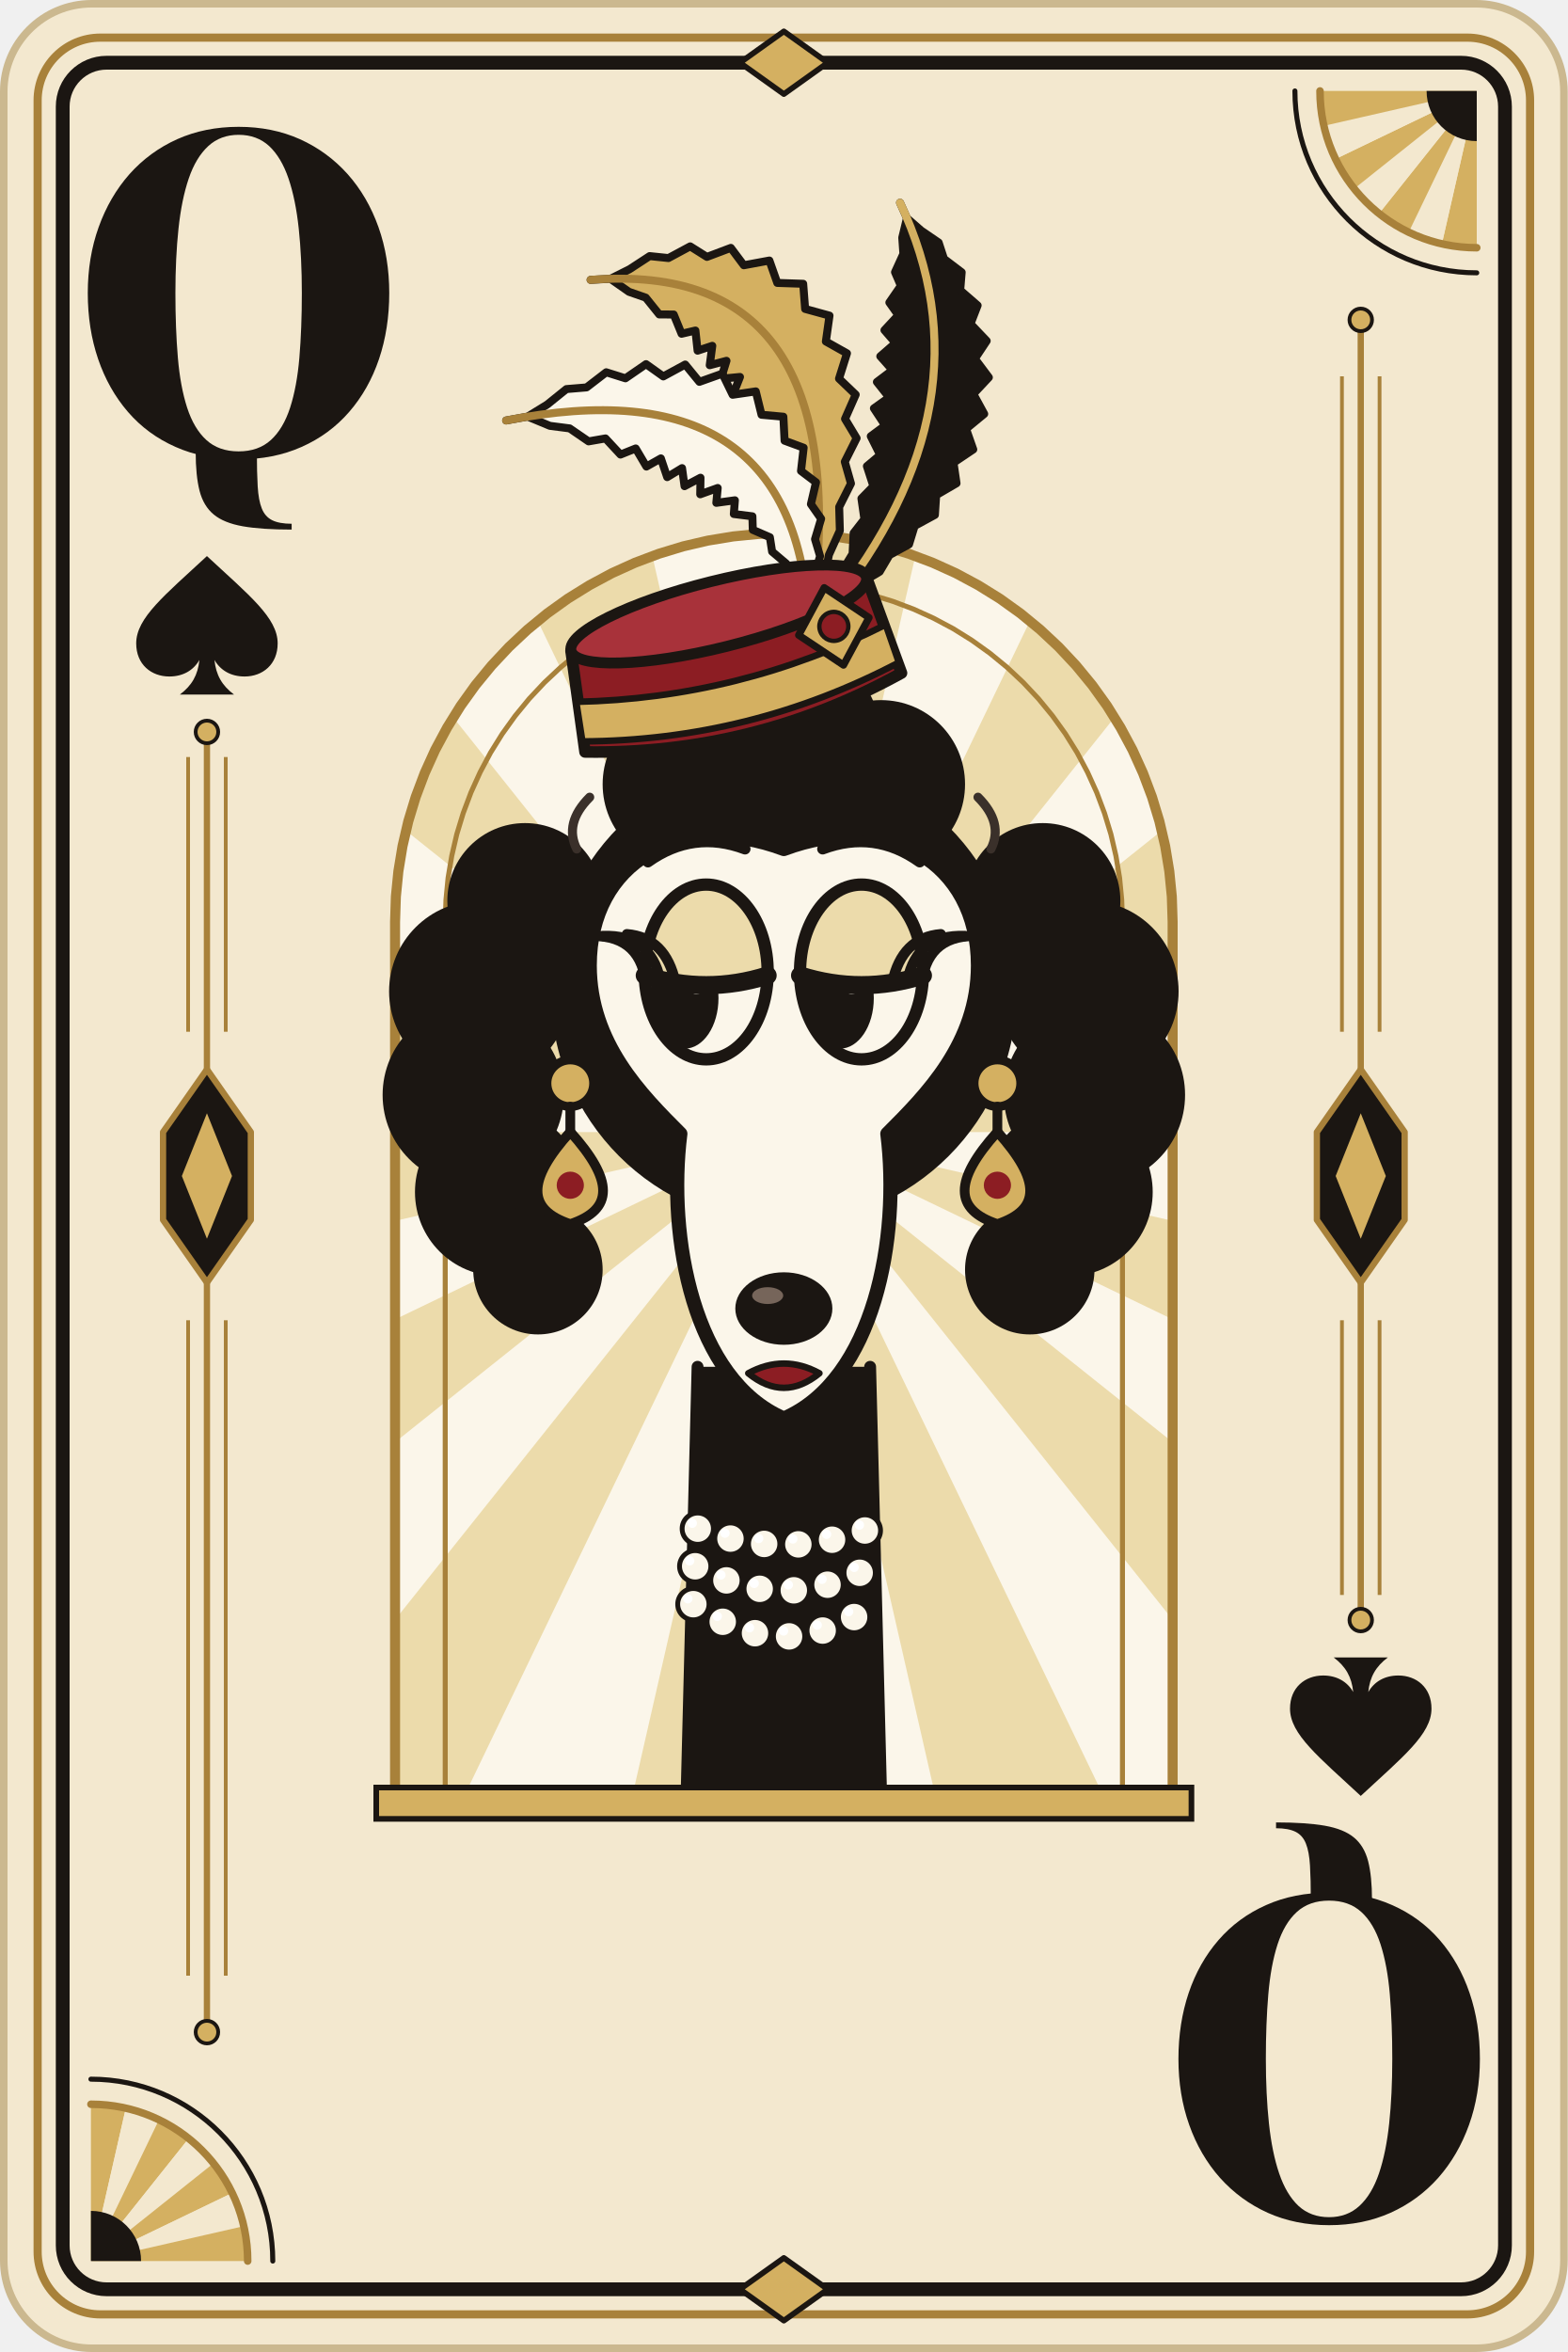
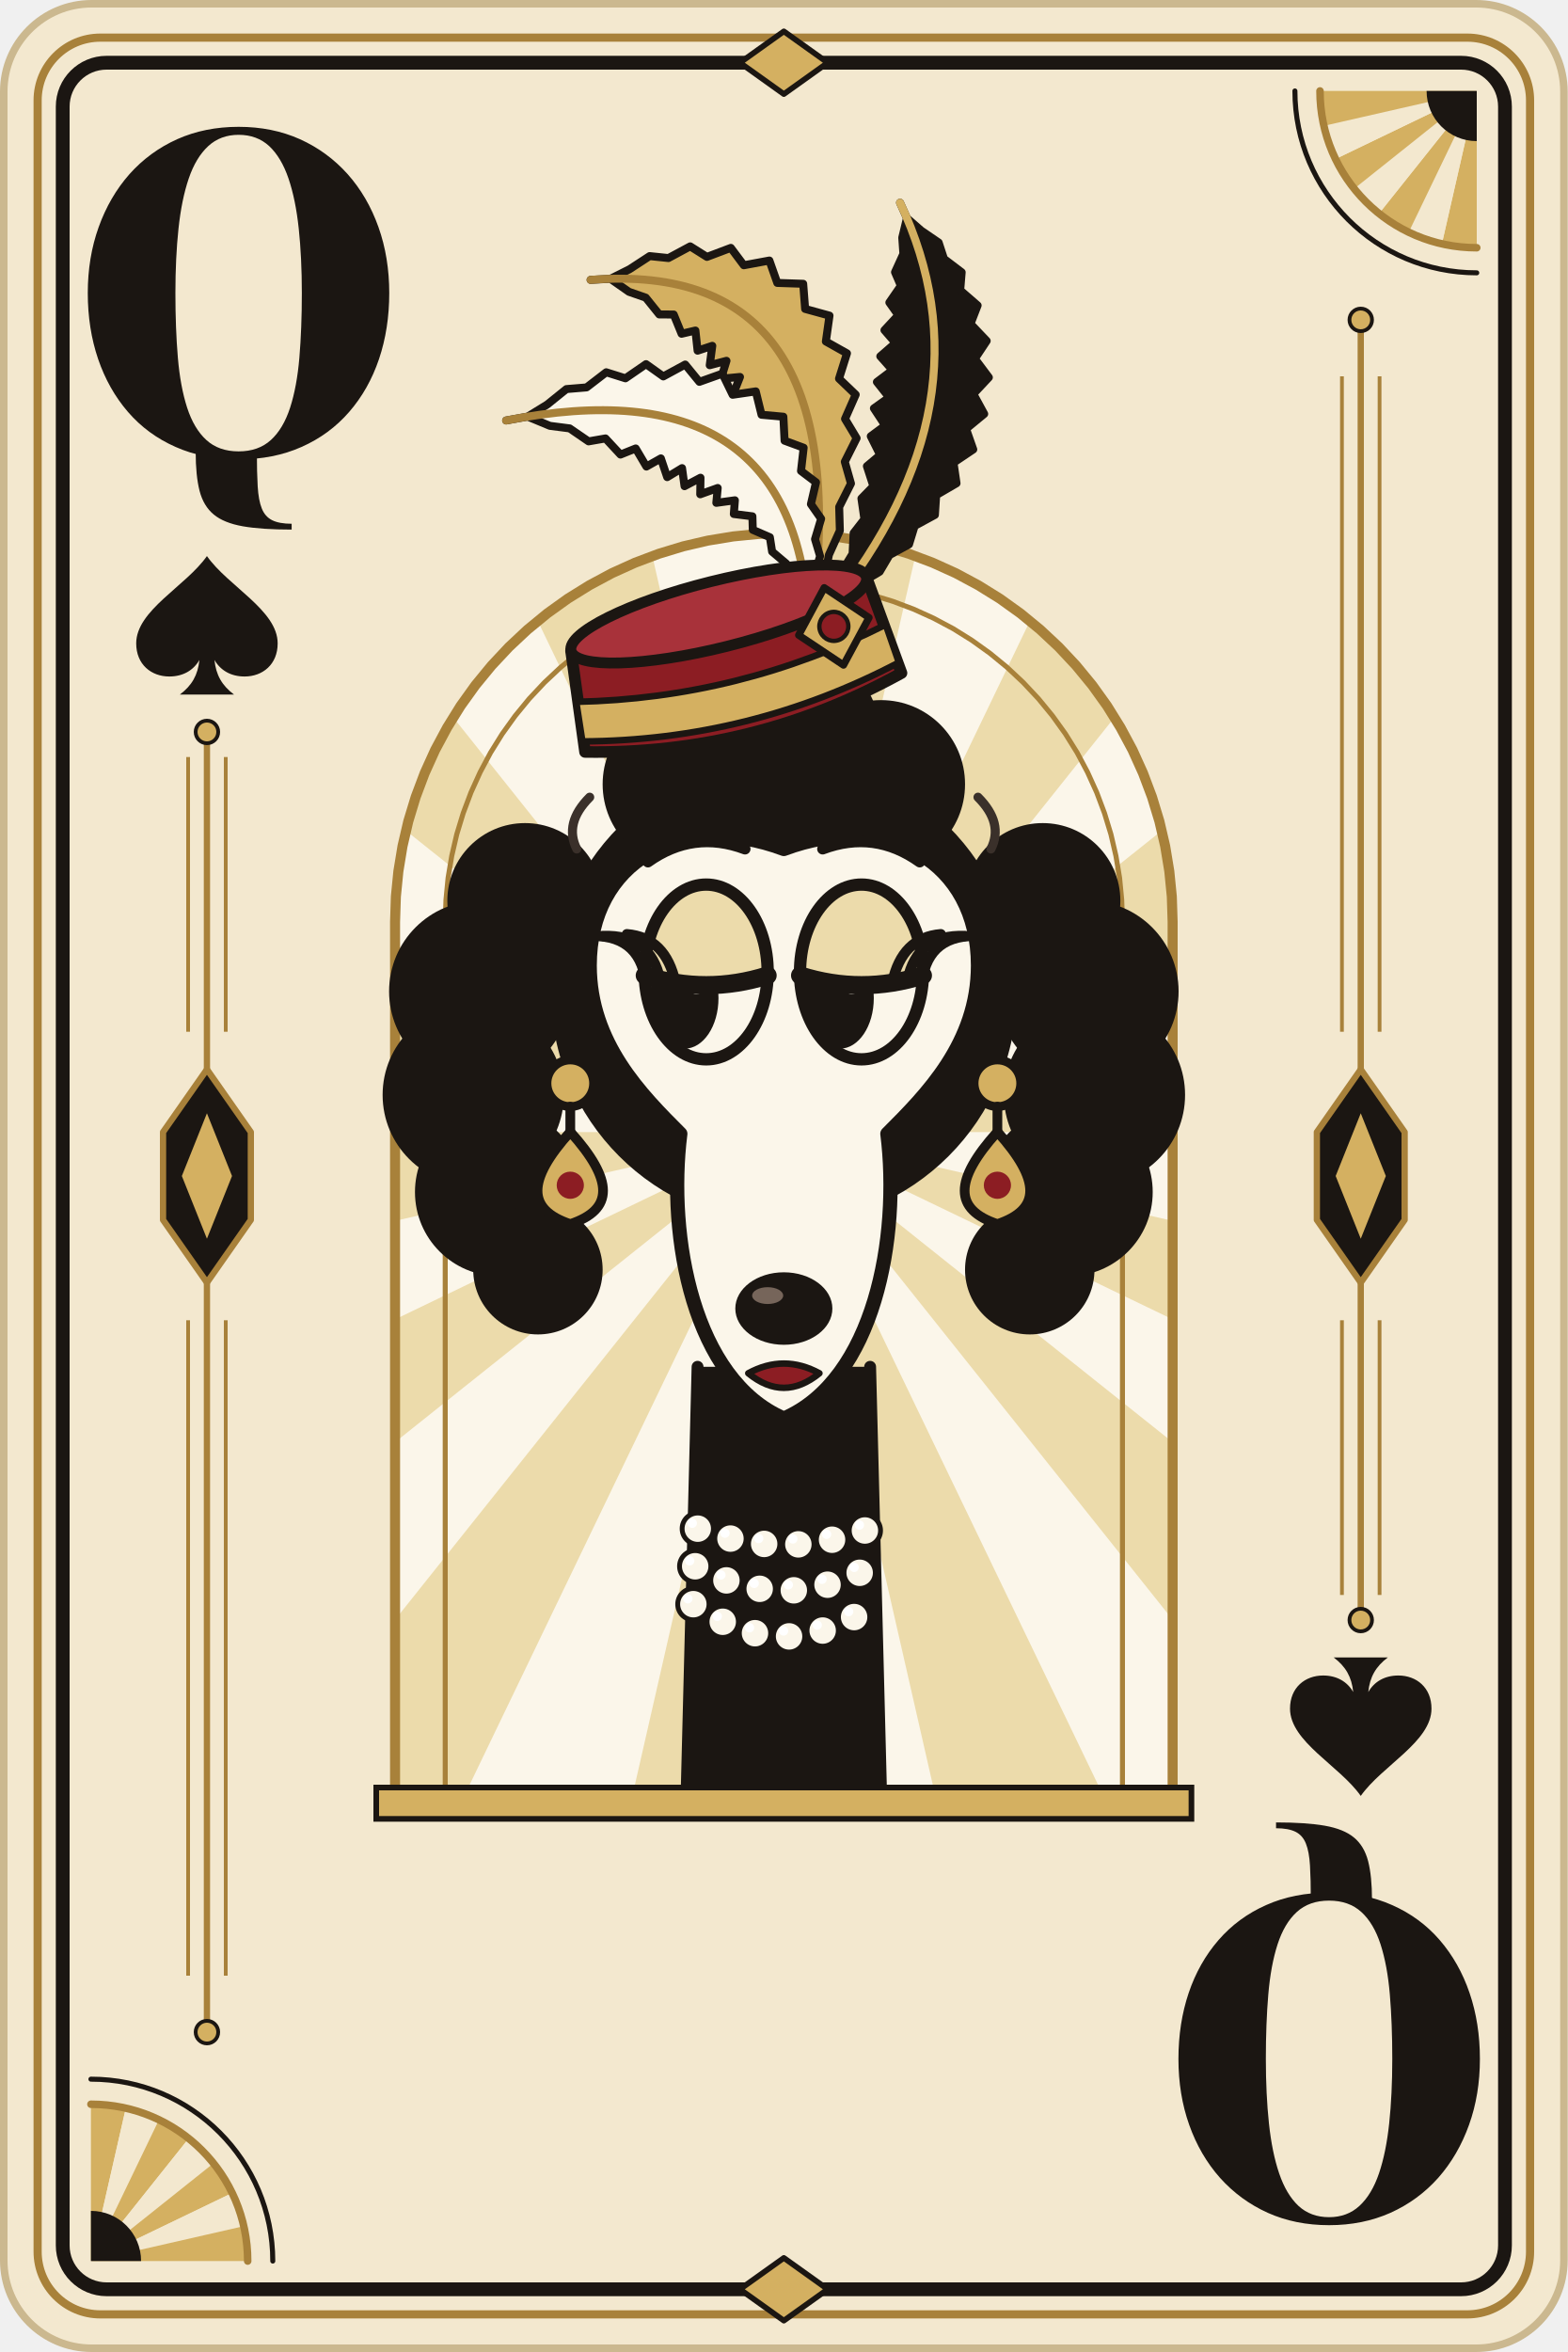
<svg xmlns="http://www.w3.org/2000/svg" viewBox="0 0 250 375" width="300" height="450" role="img" aria-label="Queen of spades">
  <rect x="0.6" y="0.6" width="248.8" height="373.8" rx="14" fill="#f3e8cf" stroke="#cbb88f" stroke-width="1.2" />
  <rect x="6" y="6" width="238" height="363" rx="10" fill="none" stroke="#a8813a" stroke-width="1.3" />
  <rect x="10" y="10" width="230" height="355" rx="7" fill="none" stroke="#1b1612" stroke-width="2.2" />
  <path d="M125,5 L132,10 L125,15 L118,10 Z" fill="#d4b061" stroke="#1b1612" stroke-width="0.9" stroke-linejoin="round" stroke-linecap="round" />
  <path d="M125,360 L132,365 L125,370 L118,365 Z" fill="#d4b061" stroke="#1b1612" stroke-width="0.9" stroke-linejoin="round" stroke-linecap="round" />
  <g class="rank" transform="translate(25.83 20.22) scale(1.7) translate(-25.83 -20.22)">
    <path d="M33.02 51.41Q29.72 51.41 27.1 50.24Q24.47 49.08 22.64 46.96Q20.81 44.84 19.84 42Q18.87 39.15 18.87 35.81Q18.87 32.47 19.89 29.63Q20.91 26.78 22.78 24.66Q24.66 22.55 27.26 21.38Q29.86 20.22 33.02 20.22Q36.18 20.22 38.77 21.38Q41.36 22.55 43.25 24.66Q45.13 26.78 46.14 29.63Q47.15 32.47 47.15 35.81Q47.15 39.15 46.19 42Q45.23 44.84 43.39 46.96Q41.55 49.08 38.93 50.24Q36.32 51.41 33.02 51.41ZM33.02 50.66Q34.88 50.66 36.05 49.59Q37.21 48.53 37.85 46.56Q38.49 44.58 38.72 41.86Q38.95 39.13 38.95 35.81Q38.95 32.49 38.66 29.77Q38.37 27.04 37.7 25.07Q37.03 23.1 35.89 22.03Q34.74 20.97 33.02 20.97Q31.32 20.97 30.17 22.03Q29.01 23.1 28.34 25.07Q27.67 27.04 27.38 29.77Q27.09 32.49 27.09 35.81Q27.09 39.13 27.32 41.86Q27.55 44.58 28.19 46.56Q28.83 48.53 29.99 49.59Q31.16 50.66 33.02 50.66Z" fill="#1b1612" />
    <path class="tail" transform="translate(33.5 50.7) scale(0.7) translate(-35.25 -50.7)" d="M41.67 61.12Q37.66 61.12 35.13 60.68Q32.59 60.23 31.23 59.1Q29.86 57.97 29.33 55.93Q28.81 53.9 28.81 50.72Q30.89 51.16 32.94 51.16Q34.98 51.16 37.01 50.72Q37.01 53.47 37.12 55.33Q37.23 57.2 37.67 58.29Q38.1 59.38 39.05 59.86Q40.01 60.34 41.67 60.34Z" fill="#1b1612" />
  </g>
  <g transform="translate(33 99.7) scale(0.24) translate(-50 -50)">
-     <path d="M50,4 C78,30 97,45 97,62 C97,76 87,84 75,84 C66,84 59,80 55,73 C56,83 60,90 68,96 L32,96 C40,90 44,83 45,73 C41,80 34,84 25,84 C13,84 3,76 3,62 C3,45 22,30 50,4 Z" fill="#1b1612" />
+     <path d="M50,4 C64,24 97,40 97,62 C97,76 87,84 75,84 C66,84 59,80 55,73 C56,83 60,90 68,96 L32,96 C40,90 44,83 45,73 C41,80 34,84 25,84 C13,84 3,76 3,62 C3,40 36,24 50,4 Z" fill="#1b1612" />
  </g>
  <line x1="33" y1="117.7" x2="33" y2="172.5" stroke="#a8813a" stroke-width="1" />
  <line x1="33" y1="202.5" x2="33" y2="323" stroke="#a8813a" stroke-width="1" />
  <line x1="30" y1="120.7" x2="30" y2="164.5" stroke="#a8813a" stroke-width="0.6" />
  <line x1="30" y1="210.5" x2="30" y2="315" stroke="#a8813a" stroke-width="0.6" />
  <line x1="36" y1="120.7" x2="36" y2="164.5" stroke="#a8813a" stroke-width="0.6" />
  <line x1="36" y1="210.5" x2="36" y2="315" stroke="#a8813a" stroke-width="0.6" />
  <circle cx="33" cy="116.7" r="1.8" fill="#d4b061" stroke="#1b1612" stroke-width="0.6" stroke-linejoin="round" stroke-linecap="round" />
  <circle cx="33" cy="324" r="1.8" fill="#d4b061" stroke="#1b1612" stroke-width="0.6" stroke-linejoin="round" stroke-linecap="round" />
  <path d="M33,170.5 L40,180.5 L40,194.5 L33,204.5 L26,194.5 L26,180.5 Z" fill="#1b1612" stroke="#a8813a" stroke-width="1" stroke-linejoin="round" stroke-linecap="round" />
  <path d="M33,177.5 L37,187.5 L33,197.5 L29,187.5 Z" fill="#d4b061" />
  <path d="M14.5,360.5 L14.5,335.5 L15.9,335.54 L17.3,335.66 L18.69,335.85 L20.06,336.13 Z" fill="#d4b061" />
  <path d="M14.5,360.5 L20.06,336.13 L21.42,336.48 L22.76,336.9 L24.07,337.4 L25.35,337.98 Z" fill="#f3e8cf" />
  <path d="M14.5,360.5 L25.35,337.98 L26.59,338.62 L27.8,339.33 L28.97,340.11 L30.09,340.95 Z" fill="#d4b061" />
  <path d="M14.5,360.5 L30.09,340.95 L31.16,341.86 L32.18,342.82 L33.14,343.84 L34.05,344.91 Z" fill="#f3e8cf" />
  <path d="M14.5,360.5 L34.05,344.91 L34.89,346.03 L35.67,347.2 L36.38,348.41 L37.02,349.65 Z" fill="#d4b061" />
  <path d="M14.5,360.5 L37.02,349.65 L37.6,350.93 L38.1,352.24 L38.52,353.58 L38.87,354.94 Z" fill="#f3e8cf" />
  <path d="M14.5,360.5 L38.87,354.94 L39.15,356.31 L39.34,357.7 L39.46,359.1 L39.5,360.5 Z" fill="#d4b061" />
  <path d="M14.5,335.5 A25,25 0 0 1 39.5,360.5" fill="none" stroke="#a8813a" stroke-width="1.2" stroke-linejoin="round" stroke-linecap="round" />
  <path d="M14.5,331.5 A29,29 0 0 1 43.5,360.5" fill="none" stroke="#1b1612" stroke-width="0.8" stroke-linejoin="round" stroke-linecap="round" />
  <path d="M14.5,352.5 A8,8 0 0 1 22.5,360.5 L14.5,360.5 Z" fill="#1b1612" />
  <g transform="rotate(180 125 187.5)">
    <g class="rank" transform="translate(25.83 20.22) scale(1.7) translate(-25.83 -20.22)">
      <path d="M33.02 51.41Q29.72 51.41 27.1 50.24Q24.47 49.08 22.64 46.96Q20.81 44.84 19.84 42Q18.87 39.15 18.87 35.81Q18.87 32.47 19.89 29.63Q20.91 26.78 22.78 24.66Q24.66 22.55 27.26 21.38Q29.86 20.22 33.02 20.22Q36.18 20.22 38.77 21.38Q41.36 22.55 43.25 24.66Q45.13 26.78 46.14 29.63Q47.15 32.47 47.15 35.81Q47.15 39.15 46.19 42Q45.23 44.84 43.39 46.96Q41.55 49.08 38.93 50.24Q36.32 51.41 33.02 51.41ZM33.02 50.66Q34.88 50.66 36.05 49.59Q37.21 48.53 37.85 46.56Q38.49 44.58 38.72 41.86Q38.95 39.13 38.95 35.81Q38.95 32.49 38.66 29.77Q38.37 27.04 37.7 25.07Q37.03 23.1 35.89 22.03Q34.74 20.97 33.02 20.97Q31.32 20.97 30.17 22.03Q29.01 23.1 28.34 25.07Q27.67 27.04 27.38 29.77Q27.09 32.49 27.09 35.81Q27.09 39.13 27.32 41.86Q27.55 44.58 28.19 46.56Q28.83 48.53 29.99 49.59Q31.16 50.66 33.02 50.66Z" fill="#1b1612" />
      <path class="tail" transform="translate(33.5 50.7) scale(0.7) translate(-35.25 -50.7)" d="M41.67 61.12Q37.66 61.12 35.13 60.68Q32.59 60.23 31.23 59.1Q29.86 57.97 29.33 55.93Q28.81 53.9 28.81 50.72Q30.89 51.16 32.94 51.16Q34.98 51.16 37.01 50.72Q37.01 53.47 37.12 55.33Q37.23 57.2 37.67 58.29Q38.1 59.38 39.05 59.86Q40.01 60.34 41.67 60.34Z" fill="#1b1612" />
    </g>
    <g transform="translate(33 99.7) scale(0.24) translate(-50 -50)">
-       <path d="M50,4 C78,30 97,45 97,62 C97,76 87,84 75,84 C66,84 59,80 55,73 C56,83 60,90 68,96 L32,96 C40,90 44,83 45,73 C41,80 34,84 25,84 C13,84 3,76 3,62 C3,45 22,30 50,4 Z" fill="#1b1612" />
+       <path d="M50,4 C64,24 97,40 97,62 C97,76 87,84 75,84 C66,84 59,80 55,73 C56,83 60,90 68,96 L32,96 C40,90 44,83 45,73 C41,80 34,84 25,84 C13,84 3,76 3,62 C3,40 36,24 50,4 Z" fill="#1b1612" />
    </g>
    <line x1="33" y1="117.7" x2="33" y2="172.5" stroke="#a8813a" stroke-width="1" />
    <line x1="33" y1="202.5" x2="33" y2="323" stroke="#a8813a" stroke-width="1" />
    <line x1="30" y1="120.7" x2="30" y2="164.5" stroke="#a8813a" stroke-width="0.6" />
    <line x1="30" y1="210.5" x2="30" y2="315" stroke="#a8813a" stroke-width="0.6" />
    <line x1="36" y1="120.7" x2="36" y2="164.5" stroke="#a8813a" stroke-width="0.6" />
    <line x1="36" y1="210.5" x2="36" y2="315" stroke="#a8813a" stroke-width="0.6" />
    <circle cx="33" cy="116.7" r="1.8" fill="#d4b061" stroke="#1b1612" stroke-width="0.6" stroke-linejoin="round" stroke-linecap="round" />
    <circle cx="33" cy="324" r="1.8" fill="#d4b061" stroke="#1b1612" stroke-width="0.6" stroke-linejoin="round" stroke-linecap="round" />
    <path d="M33,170.5 L40,180.5 L40,194.5 L33,204.5 L26,194.5 L26,180.5 Z" fill="#1b1612" stroke="#a8813a" stroke-width="1" stroke-linejoin="round" stroke-linecap="round" />
    <path d="M33,177.5 L37,187.5 L33,197.5 L29,187.5 Z" fill="#d4b061" />
    <path d="M14.5,360.5 L14.5,335.5 L15.9,335.54 L17.3,335.66 L18.69,335.85 L20.06,336.13 Z" fill="#d4b061" />
    <path d="M14.5,360.5 L20.06,336.13 L21.42,336.48 L22.76,336.9 L24.07,337.4 L25.35,337.98 Z" fill="#f3e8cf" />
    <path d="M14.5,360.5 L25.35,337.98 L26.59,338.62 L27.8,339.33 L28.97,340.11 L30.09,340.95 Z" fill="#d4b061" />
    <path d="M14.5,360.5 L30.09,340.95 L31.16,341.86 L32.18,342.82 L33.14,343.84 L34.05,344.91 Z" fill="#f3e8cf" />
    <path d="M14.5,360.5 L34.05,344.91 L34.89,346.03 L35.67,347.2 L36.38,348.41 L37.02,349.65 Z" fill="#d4b061" />
    <path d="M14.5,360.5 L37.02,349.65 L37.6,350.93 L38.1,352.24 L38.52,353.58 L38.87,354.94 Z" fill="#f3e8cf" />
    <path d="M14.5,360.5 L38.87,354.94 L39.15,356.31 L39.34,357.7 L39.46,359.1 L39.5,360.5 Z" fill="#d4b061" />
    <path d="M14.5,335.5 A25,25 0 0 1 39.5,360.5" fill="none" stroke="#a8813a" stroke-width="1.2" stroke-linejoin="round" stroke-linecap="round" />
    <path d="M14.5,331.5 A29,29 0 0 1 43.5,360.5" fill="none" stroke="#1b1612" stroke-width="0.8" stroke-linejoin="round" stroke-linecap="round" />
    <path d="M14.5,352.5 A8,8 0 0 1 22.5,360.5 L14.5,360.5 Z" fill="#1b1612" />
  </g>
  <g transform="translate(0 12.5)">
    <path d="M63,272.5 L63,134.5 L63.13,130.45 L63.53,126.41 L64.19,122.4 L65.11,118.45 L66.29,114.57 L67.72,110.77 L69.39,107.08 L71.31,103.5 L73.45,100.05 L75.81,96.76 L78.39,93.62 L81.16,90.66 L84.12,87.89 L87.26,85.31 L90.55,82.95 L94,80.81 L97.58,78.89 L101.27,77.22 L105.07,75.79 L108.95,74.61 L112.9,73.69 L116.91,73.03 L120.95,72.63 L125,72.5 L129.05,72.63 L133.09,73.03 L137.1,73.69 L141.05,74.61 L144.93,75.79 L148.73,77.22 L152.42,78.89 L156,80.81 L159.45,82.95 L162.74,85.31 L165.88,87.89 L168.84,90.66 L171.61,93.62 L174.19,96.76 L176.55,100.05 L178.69,103.5 L180.61,107.08 L182.28,110.77 L183.71,114.57 L184.89,118.45 L185.81,122.4 L186.47,126.41 L186.87,130.45 L187,134.5 L187,272.5 Z" fill="#ecdbab" />
    <path d="M125,168 L187,182.15 L187,168 Z" fill="#fbf6ea" />
    <path d="M125,168 L187,217.44 L187,197.86 Z" fill="#fbf6ea" />
    <path d="M125,168 L175.32,272.5 L187,272.5 L187,245.75 Z" fill="#fbf6ea" />
    <path d="M125,168 L125,272.5 L148.85,272.5 Z" fill="#fbf6ea" />
    <path d="M125,168 L74.68,272.5 L101.15,272.5 Z" fill="#fbf6ea" />
    <path d="M125,168 L63,217.44 L63,245.75 Z" fill="#fbf6ea" />
    <path d="M125,168 L63,182.15 L63,197.86 Z" fill="#fbf6ea" />
    <path d="M125,168 L63,153.85 L63,168 Z" fill="#fbf6ea" />
    <path d="M125,168 L64.76,119.96 L64.19,122.4 L63.53,126.41 L63.13,130.45 L63,134.5 L63,138.14 Z" fill="#fbf6ea" />
    <path d="M125,168 L85.77,86.53 L84.12,87.89 L81.16,90.66 L78.39,93.62 L75.81,96.76 L73.45,100.05 L72.3,101.91 Z" fill="#fbf6ea" />
    <path d="M125,168 L125,72.5 L120.95,72.63 L116.91,73.03 L112.9,73.69 L108.95,74.61 L105.07,75.79 L104.04,76.18 Z" fill="#fbf6ea" />
    <path d="M125,168 L164.23,86.53 L162.74,85.31 L159.45,82.95 L156,80.81 L152.42,78.89 L148.73,77.22 L145.96,76.18 Z" fill="#fbf6ea" />
    <path d="M125,168 L185.24,119.96 L184.89,118.45 L183.71,114.57 L182.28,110.77 L180.61,107.08 L178.69,103.5 L177.7,101.91 Z" fill="#fbf6ea" />
    <path d="M125,168 L187,153.85 L187,138.14 Z" fill="#fbf6ea" />
    <path d="M71,272.5 L71,134.5 L71.12,130.97 L71.46,127.45 L72.04,123.97 L72.84,120.52 L73.87,117.14 L75.11,113.84 L76.57,110.62 L78.23,107.5 L80.1,104.5 L82.16,101.63 L84.4,98.9 L86.82,96.32 L89.4,93.9 L92.13,91.66 L95,89.6 L98,87.73 L101.12,86.07 L104.34,84.61 L107.64,83.37 L111.02,82.34 L114.47,81.54 L117.95,80.96 L121.47,80.62 L125,80.5 L128.53,80.62 L132.05,80.96 L135.53,81.54 L138.98,82.34 L142.36,83.37 L145.66,84.61 L148.88,86.07 L152,87.73 L155,89.6 L157.87,91.66 L160.6,93.9 L163.18,96.32 L165.6,98.9 L167.84,101.63 L169.9,104.5 L171.77,107.5 L173.43,110.62 L174.89,113.84 L176.13,117.14 L177.16,120.52 L177.96,123.97 L178.54,127.45 L178.88,130.97 L179,134.5 L179,272.5" fill="none" stroke="#a8813a" stroke-width="0.8" stroke-linejoin="round" stroke-linecap="round" />
    <path d="M63,272.5 L63,134.5 L63.13,130.45 L63.53,126.41 L64.19,122.4 L65.11,118.45 L66.29,114.57 L67.72,110.77 L69.39,107.08 L71.31,103.5 L73.45,100.05 L75.81,96.76 L78.39,93.62 L81.16,90.66 L84.12,87.89 L87.26,85.31 L90.55,82.95 L94,80.81 L97.58,78.89 L101.27,77.22 L105.07,75.79 L108.95,74.61 L112.9,73.69 L116.91,73.03 L120.95,72.63 L125,72.5 L129.05,72.63 L133.09,73.03 L137.1,73.69 L141.05,74.61 L144.93,75.79 L148.73,77.22 L152.42,78.89 L156,80.81 L159.45,82.95 L162.74,85.31 L165.88,87.89 L168.84,90.66 L171.61,93.62 L174.19,96.76 L176.55,100.05 L178.69,103.5 L180.61,107.08 L182.28,110.77 L183.71,114.57 L184.89,118.45 L185.81,122.4 L186.47,126.41 L186.87,130.45 L187,134.5 L187,272.5" fill="none" stroke="#a8813a" stroke-width="1.6" stroke-linejoin="round" stroke-linecap="round" />
    <g transform="translate(59.64 47.18) scale(0.86)">
      <path d="M60,184 L58,262 L94,262 L92,184 Z" fill="#1b1612" />
      <path d="M60,184 L58,262" fill="none" stroke="#1b1612" stroke-width="2.2" stroke-linejoin="round" stroke-linecap="round" />
      <path d="M92,184 L94,262" fill="none" stroke="#1b1612" stroke-width="2.2" stroke-linejoin="round" stroke-linecap="round" />
      <g>
        <circle cx="60.04" cy="214.01" r="2.9" fill="#fbf6ea" stroke="#1b1612" stroke-width="0.9" stroke-linejoin="round" stroke-linecap="round" />
        <circle cx="59.02" cy="213.00" r="0.87" fill="#ffffff" />
        <circle cx="66.10" cy="215.85" r="2.9" fill="#fbf6ea" stroke="#1b1612" stroke-width="0.9" stroke-linejoin="round" stroke-linecap="round" />
        <circle cx="65.08" cy="214.84" r="0.87" fill="#ffffff" />
        <circle cx="72.35" cy="216.84" r="2.9" fill="#fbf6ea" stroke="#1b1612" stroke-width="0.9" stroke-linejoin="round" stroke-linecap="round" />
        <circle cx="71.33" cy="215.83" r="0.87" fill="#ffffff" />
        <circle cx="78.69" cy="216.92" r="2.9" fill="#fbf6ea" stroke="#1b1612" stroke-width="0.9" stroke-linejoin="round" stroke-linecap="round" />
        <circle cx="77.67" cy="215.91" r="0.87" fill="#ffffff" />
        <circle cx="84.94" cy="216.06" r="2.9" fill="#fbf6ea" stroke="#1b1612" stroke-width="0.9" stroke-linejoin="round" stroke-linecap="round" />
        <circle cx="83.92" cy="215.05" r="0.87" fill="#ffffff" />
        <circle cx="91.03" cy="214.35" r="2.9" fill="#fbf6ea" stroke="#1b1612" stroke-width="0.9" stroke-linejoin="round" stroke-linecap="round" />
        <circle cx="90.01" cy="213.34" r="0.87" fill="#ffffff" />
        <circle cx="59.56" cy="220.98" r="2.9" fill="#fbf6ea" stroke="#1b1612" stroke-width="0.9" stroke-linejoin="round" stroke-linecap="round" />
        <circle cx="58.54" cy="219.97" r="0.87" fill="#ffffff" />
        <circle cx="65.35" cy="223.60" r="2.9" fill="#fbf6ea" stroke="#1b1612" stroke-width="0.9" stroke-linejoin="round" stroke-linecap="round" />
        <circle cx="64.33" cy="222.59" r="0.87" fill="#ffffff" />
        <circle cx="71.52" cy="225.16" r="2.9" fill="#fbf6ea" stroke="#1b1612" stroke-width="0.9" stroke-linejoin="round" stroke-linecap="round" />
        <circle cx="70.50" cy="224.15" r="0.87" fill="#ffffff" />
        <circle cx="77.85" cy="225.44" r="2.9" fill="#fbf6ea" stroke="#1b1612" stroke-width="0.9" stroke-linejoin="round" stroke-linecap="round" />
        <circle cx="76.83" cy="224.43" r="0.87" fill="#ffffff" />
        <circle cx="84.10" cy="224.40" r="2.9" fill="#fbf6ea" stroke="#1b1612" stroke-width="0.9" stroke-linejoin="round" stroke-linecap="round" />
        <circle cx="83.08" cy="223.39" r="0.87" fill="#ffffff" />
        <circle cx="90.06" cy="222.19" r="2.9" fill="#fbf6ea" stroke="#1b1612" stroke-width="0.9" stroke-linejoin="round" stroke-linecap="round" />
        <circle cx="89.04" cy="221.18" r="0.87" fill="#ffffff" />
        <circle cx="59.22" cy="228.01" r="2.9" fill="#fbf6ea" stroke="#1b1612" stroke-width="0.9" stroke-linejoin="round" stroke-linecap="round" />
        <circle cx="58.20" cy="227.00" r="0.87" fill="#ffffff" />
        <circle cx="64.67" cy="231.27" r="2.9" fill="#fbf6ea" stroke="#1b1612" stroke-width="0.9" stroke-linejoin="round" stroke-linecap="round" />
        <circle cx="63.65" cy="230.26" r="0.87" fill="#ffffff" />
        <circle cx="70.65" cy="233.39" r="2.9" fill="#fbf6ea" stroke="#1b1612" stroke-width="0.9" stroke-linejoin="round" stroke-linecap="round" />
        <circle cx="69.63" cy="232.38" r="0.87" fill="#ffffff" />
        <circle cx="76.97" cy="233.98" r="2.9" fill="#fbf6ea" stroke="#1b1612" stroke-width="0.9" stroke-linejoin="round" stroke-linecap="round" />
        <circle cx="75.95" cy="232.97" r="0.87" fill="#ffffff" />
        <circle cx="83.20" cy="232.90" r="2.9" fill="#fbf6ea" stroke="#1b1612" stroke-width="0.9" stroke-linejoin="round" stroke-linecap="round" />
        <circle cx="82.18" cy="231.89" r="0.87" fill="#ffffff" />
        <circle cx="89.03" cy="230.40" r="2.9" fill="#fbf6ea" stroke="#1b1612" stroke-width="0.9" stroke-linejoin="round" stroke-linecap="round" />
        <circle cx="88.01" cy="229.39" r="0.87" fill="#ffffff" />
      </g>
      <g class="head" transform="translate(76 184) scale(1.2) translate(-76 -184)">
        <circle cx="36" cy="112" r="12" fill="#1b1612" />
        <circle cx="29" cy="126" r="14" fill="#1b1612" />
        <circle cx="28" cy="142" r="14" fill="#1b1612" />
        <circle cx="32" cy="157" r="13" fill="#1b1612" />
        <circle cx="38" cy="169" r="10" fill="#1b1612" />
        <g transform="matrix(-1 0 0 1 152 0)">
          <circle cx="36" cy="112" r="12" fill="#1b1612" />
          <circle cx="29" cy="126" r="14" fill="#1b1612" />
          <circle cx="28" cy="142" r="14" fill="#1b1612" />
          <circle cx="32" cy="157" r="13" fill="#1b1612" />
          <circle cx="38" cy="169" r="10" fill="#1b1612" />
        </g>
        <ellipse cx="76" cy="126" rx="36" ry="36" fill="#1b1612" />
        <circle cx="61" cy="94" r="13" fill="#1b1612" />
        <circle cx="76" cy="87" r="15" fill="#1b1612" />
        <circle cx="91" cy="94" r="13" fill="#1b1612" />
        <circle cx="69" cy="100" r="12" fill="#1b1612" />
        <circle cx="83" cy="100" r="12" fill="#1b1612" />
        <path d="M44,104 Q42,100 46,96 M108,104 Q110,100 106,96" fill="none" stroke="#3a302a" stroke-width="1.4" stroke-linejoin="round" stroke-linecap="round" />
        <path d="M76,104 C60,98 46,106 46,122 C46,134 54,142 60,148 C58,164 62,186 76,192 C90,186 94,164 92,148 C98,142 106,134 106,122 C106,106 92,98 76,104 Z" fill="#fbf6ea" stroke="#1b1612" stroke-width="2.2" stroke-linejoin="round" stroke-linecap="round" />
        <ellipse cx="76" cy="175" rx="7.5" ry="5.6" fill="#1b1612" />
        <ellipse cx="73.5" cy="173" rx="2.4" ry="1.3" fill="#76655a" />
        <path d="M70.5,185 Q76,182 81.5,185 Q76,189.5 70.5,185 Z" fill="#8c1d23" stroke="#1b1612" stroke-width="1" stroke-linejoin="round" stroke-linecap="round" />
        <ellipse cx="64" cy="123" rx="9.5" ry="13.5" fill="#fbf6ea" />
        <ellipse cx="60.67" cy="127.05" rx="5.23" ry="7.8" fill="#1b1612" />
        <circle cx="62.5" cy="125.19" r="1.24" fill="#fbf6ea" />
        <path d="M54.51,123.54 A9.5,13.5 0 1 1 73.49,123.54 Q64,126.54 54.51,123.54 Z" fill="#ecdbab" />
        <ellipse cx="64" cy="123" rx="9.5" ry="13.5" fill="none" stroke="#1b1612" stroke-width="1.9" stroke-linejoin="round" stroke-linecap="round" />
        <path d="M54.51,123.54 Q64,126.54 73.49,123.54" fill="none" stroke="#1b1612" stroke-width="2.8" stroke-linejoin="round" stroke-linecap="round" />
        <path d="M59.25,124.67 Q57.75,117.67 51.75,117.17" fill="none" stroke="#1b1612" stroke-width="1.6" stroke-linejoin="round" stroke-linecap="round" />
        <path d="M56.88,124.2 Q55.38,117.2 48.13,117.45" fill="none" stroke="#1b1612" stroke-width="1.6" stroke-linejoin="round" stroke-linecap="round" />
        <path d="M54.51,123.54 Q53.01,116.54 44.51,117.54" fill="none" stroke="#1b1612" stroke-width="1.6" stroke-linejoin="round" stroke-linecap="round" />
        <ellipse cx="88" cy="123" rx="9.5" ry="13.5" fill="#fbf6ea" />
        <ellipse cx="84.67" cy="127.05" rx="5.23" ry="7.8" fill="#1b1612" />
        <circle cx="86.5" cy="125.19" r="1.24" fill="#fbf6ea" />
        <path d="M78.51,123.54 A9.5,13.5 0 1 1 97.49,123.54 Q88,126.54 78.51,123.54 Z" fill="#ecdbab" />
        <ellipse cx="88" cy="123" rx="9.5" ry="13.5" fill="none" stroke="#1b1612" stroke-width="1.9" stroke-linejoin="round" stroke-linecap="round" />
        <path d="M78.51,123.54 Q88,126.54 97.49,123.54" fill="none" stroke="#1b1612" stroke-width="2.8" stroke-linejoin="round" stroke-linecap="round" />
        <path d="M92.75,124.67 Q94.25,117.67 100.25,117.17" fill="none" stroke="#1b1612" stroke-width="1.6" stroke-linejoin="round" stroke-linecap="round" />
        <path d="M95.12,124.2 Q96.62,117.2 103.87,117.45" fill="none" stroke="#1b1612" stroke-width="1.6" stroke-linejoin="round" stroke-linecap="round" />
        <path d="M97.49,123.54 Q98.99,116.54 107.49,117.54" fill="none" stroke="#1b1612" stroke-width="1.6" stroke-linejoin="round" stroke-linecap="round" />
        <path d="M55,106 Q62,101 70,104" fill="none" stroke="#1b1612" stroke-width="1.7" stroke-linejoin="round" stroke-linecap="round" />
        <path d="M82,104 Q90,101 97,106" fill="none" stroke="#1b1612" stroke-width="1.7" stroke-linejoin="round" stroke-linecap="round" />
        <g class="earring" transform="translate(43 136.6) scale(1.5) translate(-43 -136.6)">
          <circle cx="43" cy="139" r="2.4" fill="#d4b061" stroke="#1b1612" stroke-width="0.9" stroke-linejoin="round" stroke-linecap="round" />
          <path d="M43,141.4 L43,144" fill="none" stroke="#1b1612" stroke-width="1" stroke-linejoin="round" stroke-linecap="round" />
          <path d="M43,144 C38.5,149 38.5,152 43,153.5 C47.5,152 47.5,149 43,144 Z" fill="#d4b061" stroke="#1b1612" stroke-width="1" stroke-linejoin="round" stroke-linecap="round" />
          <circle cx="43" cy="149.5" r="1.4" fill="#8c1d23" />
        </g>
        <g class="earring" transform="translate(109 136.6) scale(1.5) translate(-109 -136.6)">
          <circle cx="109" cy="139" r="2.4" fill="#d4b061" stroke="#1b1612" stroke-width="0.9" stroke-linejoin="round" stroke-linecap="round" />
          <path d="M109,141.4 L109,144" fill="none" stroke="#1b1612" stroke-width="1" stroke-linejoin="round" stroke-linecap="round" />
          <path d="M109,144 C104.5,149 104.5,152 109,153.5 C113.5,152 113.5,149 109,144 Z" fill="#d4b061" stroke="#1b1612" stroke-width="1" stroke-linejoin="round" stroke-linecap="round" />
          <circle cx="109" cy="149.5" r="1.4" fill="#8c1d23" />
        </g>
        <g transform="translate(70 84) rotate(-14) scale(1.12)">
          <path d="M15,-12 L17.78,-12.96 L20.12,-14.43 L22.96,-15.29 L24.83,-17.19 L27.8,-17.97 L29.17,-20.25 L32.25,-21.05 L33.08,-23.65 L36.2,-24.56 L36.48,-27.41 L39.57,-28.53 L39.29,-31.52 L42.22,-32.92 L41.43,-35.95 L44.06,-37.65 L42.81,-40.62 L44.99,-42.61 L43.39,-45.43 L44.96,-47.66 L43.13,-50.27 L43.93,-52.63 L42.01,-55.02 L41.84,-57.38 L39.9,-59.56 L38.41,-61.7 L38,-64 L38,-64 L38.41,-61.7 L37.13,-59.25 L36.74,-57.04 L35.01,-54.87 L35.34,-52.85 L33.24,-51 L34.02,-49 L31.66,-47.46 L32.72,-45.37 L30.23,-44.1 L31.41,-41.84 L28.92,-40.78 L30.05,-38.3 L27.64,-37.35 L28.58,-34.67 L26.29,-33.72 L26.92,-30.89 L24.77,-29.84 L24.97,-26.94 L22.96,-25.7 L22.67,-22.83 L20.76,-21.33 L19.93,-18.59 L18.1,-16.78 L16.73,-14.26 L15,-12 Z" fill="#1b1612" stroke="#1b1612" stroke-width="1.1" stroke-linejoin="round" stroke-linecap="round" />
          <path d="M15,-12 Q44,-34 38,-64" fill="none" stroke="#d4b061" stroke-width="1.1" stroke-linejoin="round" stroke-linecap="round" />
          <path d="M13,-13 L15.25,-16.05 L16.73,-19.25 L19,-22.12 L19.7,-25.31 L22.06,-28.05 L21.96,-31.17 L24.33,-33.93 L23.42,-36.9 L25.66,-39.79 L23.96,-42.49 L25.87,-45.61 L23.44,-47.9 L24.79,-51.24 L21.75,-52.95 L22.33,-56.38 L18.89,-57.36 L18.58,-60.62 L15,-60.84 L13.84,-63.6 L10.34,-63.19 L8.45,-65.16 L5.15,-64.32 L2.7,-65.21 L-0.41,-64.13 L-3.31,-63.48 L-6,-64 L-6,-64 L-3.31,-63.48 L-1.26,-61.12 L0.79,-59.78 L2.04,-57.08 L3.97,-56.59 L4.38,-53.75 L6.34,-53.72 L5.96,-50.95 L8.09,-51.11 L7.1,-48.6 L9.49,-48.63 L8.15,-46.41 L10.76,-46.02 L9.31,-43.99 L11.95,-42.97 L10.56,-40.98 L13.02,-39.25 L11.77,-37.14 L13.83,-34.76 L12.75,-32.39 L14.24,-29.47 L13.33,-26.75 L14.14,-23.42 L13.39,-20.28 L13.47,-16.66 L13,-13 Z" fill="#d4b061" stroke="#1b1612" stroke-width="1.1" stroke-linejoin="round" stroke-linecap="round" />
          <path d="M13,-13 Q30,-58 -6,-64" fill="none" stroke="#a8813a" stroke-width="1.1" stroke-linejoin="round" stroke-linecap="round" />
          <path d="M12,-12 L13.4,-14.44 L14.05,-16.93 L15.5,-19.36 L15.39,-21.8 L16.89,-24.33 L16.01,-26.63 L17.42,-29.38 L15.79,-31.4 L16.92,-34.42 L14.6,-36 L15.24,-39.25 L12.38,-40.24 L12.39,-43.56 L9.18,-43.88 L8.51,-47.05 L5.16,-46.72 L3.84,-49.51 L0.51,-48.65 L-1.39,-50.87 L-4.62,-49.66 L-6.99,-51.11 L-10.13,-49.74 L-12.88,-50.19 L-15.97,-48.76 L-18.99,-47.8 L-22,-48 L-22,-48 L-18.99,-47.8 L-16.32,-45.82 L-13.76,-44.82 L-11.66,-42.45 L-9.3,-42.28 L-7.83,-39.62 L-5.59,-39.93 L-4.76,-37.15 L-2.55,-37.76 L-2.33,-35.04 L-0.04,-35.75 L-0.31,-33.25 L2.11,-33.85 L1.52,-31.64 L4.07,-31.9 L3.39,-29.96 L5.96,-29.68 L5.36,-27.88 L7.77,-26.95 L7.37,-25.13 L9.41,-23.57 L9.23,-21.57 L10.74,-19.47 L10.77,-17.19 L11.64,-14.67 L12,-12 Z" fill="#fbf6ea" stroke="#1b1612" stroke-width="1.1" stroke-linejoin="round" stroke-linecap="round" />
          <path d="M12,-12 Q18,-46 -22,-48" fill="none" stroke="#a8813a" stroke-width="1.1" stroke-linejoin="round" stroke-linecap="round" />
          <path d="M-21,-15 L-22.5,-1 Q0,5 22.5,-1 L21,-15 Z" fill="#8c1d23" stroke="#1b1612" stroke-width="1.6" stroke-linejoin="round" stroke-linecap="round" />
          <path d="M-22,-8 Q0,-3 22,-8 L22.5,-2.5 Q0,3 -22.5,-2.5 Z" fill="#d4b061" stroke="#1b1612" stroke-width="0.9" stroke-linejoin="round" stroke-linecap="round" />
          <ellipse cx="0" cy="-15" rx="21" ry="4.6" fill="#a8323a" stroke="#1b1612" stroke-width="1.5" stroke-linejoin="round" stroke-linecap="round" />
          <path d="M15,-15 L20,-9.5 L15,-4 L10,-9.5 Z" fill="#d4b061" stroke="#1b1612" stroke-width="1" stroke-linejoin="round" stroke-linecap="round" />
          <circle cx="15" cy="-9.5" r="2" fill="#8c1d23" stroke="#1b1612" stroke-width="0.6" stroke-linejoin="round" stroke-linecap="round" />
        </g>
      </g>
    </g>
    <rect x="60" y="272.5" width="130" height="5" fill="#d4b061" stroke="#1b1612" stroke-width="0.9" />
  </g>
</svg>
